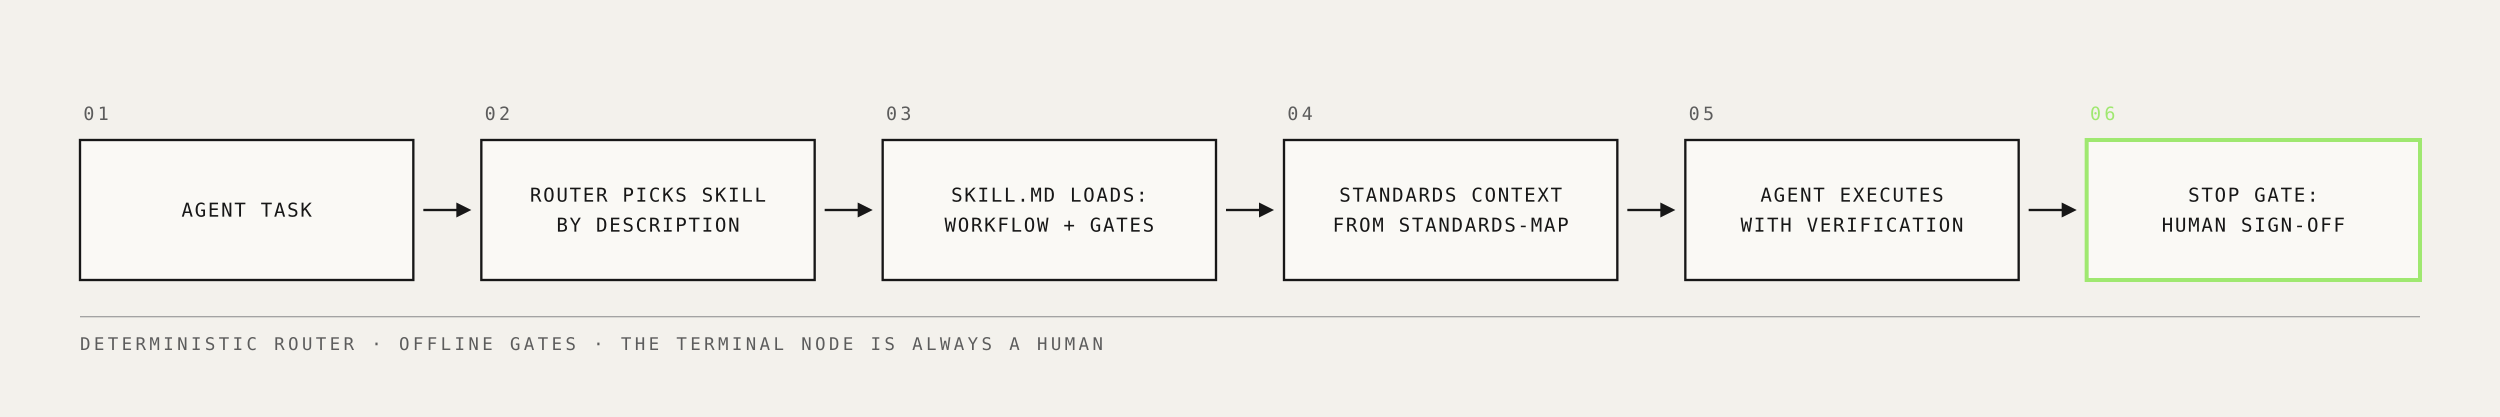
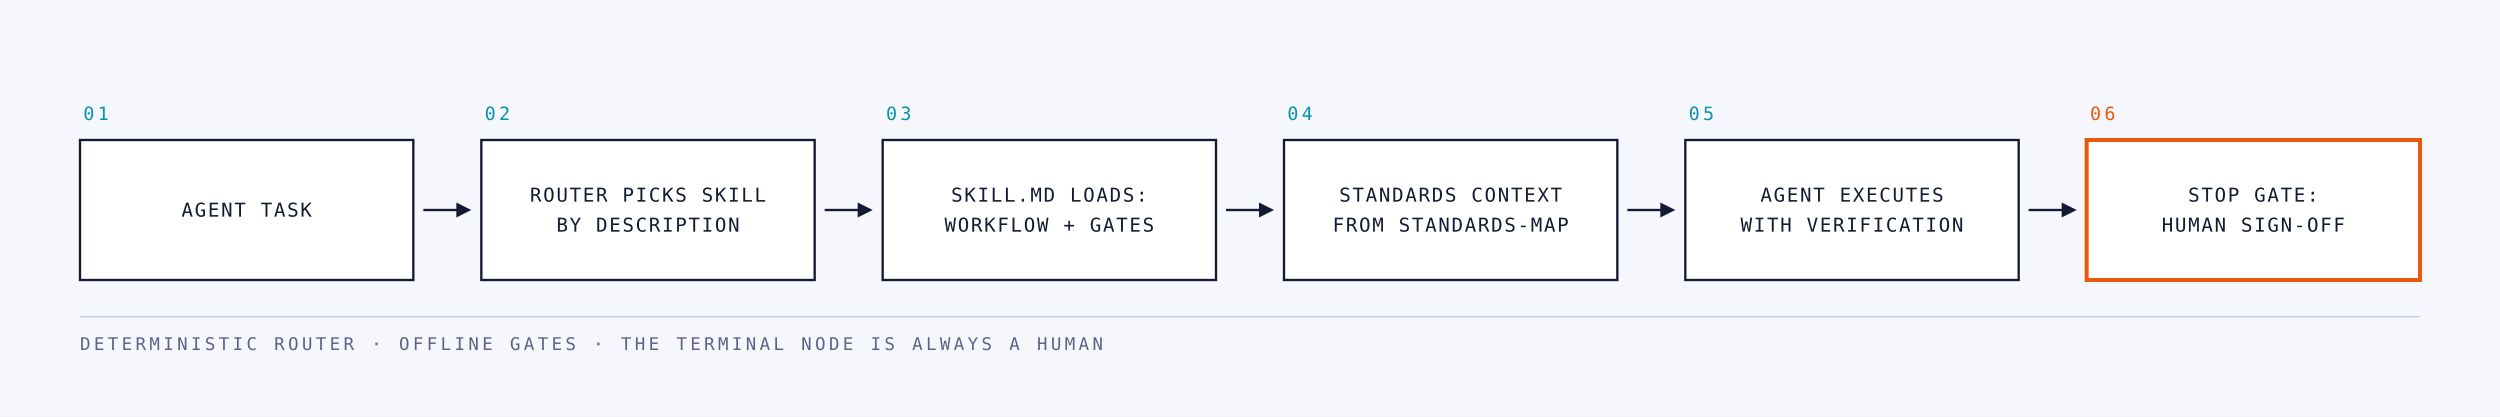
<svg xmlns="http://www.w3.org/2000/svg" width="1500" height="250" viewBox="0 0 1500 250">
  <style>
    .mono { font-family: "JetBrains Mono", "IBM Plex Mono", "Menlo", monospace; }
    .cond { font-family: "Barlow Condensed", "DIN Condensed", "Arial Narrow", sans-serif; font-weight: 700; text-transform: uppercase; }
    .serif { font-family: "Instrument Serif", Georgia, serif; font-style: italic; }
  </style>
-   <rect width="1500" height="250" fill="#f3f1ec" />
-   <rect x="48.0" y="84" width="200" height="84" fill="#faf9f5" stroke="#171717" stroke-width="1.4" />
-   <text class="mono" x="50.0" y="72.0" text-anchor="start" font-size="11" fill="#5c5c5c" letter-spacing="2">01</text>
-   <text class="mono" x="148.0" y="130.0" text-anchor="middle" font-size="11.5" fill="#171717" letter-spacing="1">AGENT TASK</text>
-   <line x1="254.0" y1="126.0" x2="274.8" y2="126.0" stroke="#171717" stroke-width="1.4" />
-   <path d="M 282.8 126.0 l -9 -4.5 v 9 Z" fill="#171717" />
-   <rect x="288.8" y="84" width="200" height="84" fill="#faf9f5" stroke="#171717" stroke-width="1.4" />
-   <text class="mono" x="290.8" y="72.0" text-anchor="start" font-size="11" fill="#5c5c5c" letter-spacing="2">02</text>
-   <text class="mono" x="388.8" y="121.0" text-anchor="middle" font-size="11.5" fill="#171717" letter-spacing="1">ROUTER PICKS SKILL</text>
-   <text class="mono" x="388.8" y="139.0" text-anchor="middle" font-size="11.5" fill="#171717" letter-spacing="1">BY DESCRIPTION</text>
-   <line x1="494.8" y1="126.0" x2="515.6" y2="126.0" stroke="#171717" stroke-width="1.4" />
-   <path d="M 523.6 126.0 l -9 -4.5 v 9 Z" fill="#171717" />
-   <rect x="529.6" y="84" width="200" height="84" fill="#faf9f5" stroke="#171717" stroke-width="1.4" />
-   <text class="mono" x="531.6" y="72.0" text-anchor="start" font-size="11" fill="#5c5c5c" letter-spacing="2">03</text>
-   <text class="mono" x="629.6" y="121.0" text-anchor="middle" font-size="11.5" fill="#171717" letter-spacing="1">SKILL.MD LOADS:</text>
-   <text class="mono" x="629.6" y="139.0" text-anchor="middle" font-size="11.5" fill="#171717" letter-spacing="1">WORKFLOW + GATES</text>
-   <line x1="735.6" y1="126.0" x2="756.4" y2="126.0" stroke="#171717" stroke-width="1.4" />
-   <path d="M 764.4 126.0 l -9 -4.5 v 9 Z" fill="#171717" />
-   <rect x="770.4" y="84" width="200" height="84" fill="#faf9f5" stroke="#171717" stroke-width="1.4" />
-   <text class="mono" x="772.4" y="72.0" text-anchor="start" font-size="11" fill="#5c5c5c" letter-spacing="2">04</text>
-   <text class="mono" x="870.4" y="121.0" text-anchor="middle" font-size="11.5" fill="#171717" letter-spacing="1">STANDARDS CONTEXT</text>
-   <text class="mono" x="870.4" y="139.0" text-anchor="middle" font-size="11.5" fill="#171717" letter-spacing="1">FROM STANDARDS-MAP</text>
-   <line x1="976.4" y1="126.0" x2="997.2" y2="126.0" stroke="#171717" stroke-width="1.4" />
-   <path d="M 1005.2 126.0 l -9 -4.5 v 9 Z" fill="#171717" />
-   <rect x="1011.2" y="84" width="200" height="84" fill="#faf9f5" stroke="#171717" stroke-width="1.4" />
-   <text class="mono" x="1013.2" y="72.0" text-anchor="start" font-size="11" fill="#5c5c5c" letter-spacing="2">05</text>
-   <text class="mono" x="1111.2" y="121.0" text-anchor="middle" font-size="11.5" fill="#171717" letter-spacing="1">AGENT EXECUTES</text>
-   <text class="mono" x="1111.2" y="139.0" text-anchor="middle" font-size="11.5" fill="#171717" letter-spacing="1">WITH VERIFICATION</text>
-   <line x1="1217.2" y1="126.0" x2="1238.0" y2="126.0" stroke="#171717" stroke-width="1.4" />
-   <path d="M 1246.0 126.0 l -9 -4.5 v 9 Z" fill="#171717" />
-   <rect x="1252.0" y="84" width="200" height="84" fill="#faf9f5" stroke="#9fe870" stroke-width="2.4" />
-   <text class="mono" x="1254.0" y="72.0" text-anchor="start" font-size="11" fill="#9fe870" letter-spacing="2">06</text>
-   <text class="mono" x="1352.0" y="121.0" text-anchor="middle" font-size="11.5" fill="#171717" letter-spacing="1">STOP GATE:</text>
-   <text class="mono" x="1352.0" y="139.0" text-anchor="middle" font-size="11.5" fill="#171717" letter-spacing="1">HUMAN SIGN-OFF</text>
-   <text class="mono" x="48.0" y="210.0" text-anchor="start" font-size="10.5" fill="#5c5c5c" letter-spacing="2">DETERMINISTIC ROUTER · OFFLINE GATES · THE TERMINAL NODE IS ALWAYS A HUMAN</text>
-   <line x1="48" y1="190" x2="1452" y2="190" stroke="#a3a3a3" stroke-width="0.8" />
+   <rect width="1500" height="250" fill="#f6f7fc" />
+   <rect x="48.0" y="84" width="200" height="84" fill="#ffffff" stroke="#151a33" stroke-width="1.4" />
+   <text class="mono" x="50.0" y="72.0" text-anchor="start" font-size="11" fill="#0891b2" letter-spacing="2">01</text>
+   <text class="mono" x="148.0" y="130.0" text-anchor="middle" font-size="11.5" fill="#151a33" letter-spacing="1">AGENT TASK</text>
+   <line x1="254.0" y1="126.0" x2="274.8" y2="126.0" stroke="#151a33" stroke-width="1.4" />
+   <path d="M 282.8 126.0 l -9 -4.5 v 9 Z" fill="#151a33" />
+   <rect x="288.8" y="84" width="200" height="84" fill="#ffffff" stroke="#151a33" stroke-width="1.4" />
+   <text class="mono" x="290.8" y="72.0" text-anchor="start" font-size="11" fill="#0891b2" letter-spacing="2">02</text>
+   <text class="mono" x="388.8" y="121.0" text-anchor="middle" font-size="11.5" fill="#151a33" letter-spacing="1">ROUTER PICKS SKILL</text>
+   <text class="mono" x="388.8" y="139.0" text-anchor="middle" font-size="11.5" fill="#151a33" letter-spacing="1">BY DESCRIPTION</text>
+   <line x1="494.8" y1="126.0" x2="515.6" y2="126.0" stroke="#151a33" stroke-width="1.4" />
+   <path d="M 523.6 126.0 l -9 -4.5 v 9 Z" fill="#151a33" />
+   <rect x="529.6" y="84" width="200" height="84" fill="#ffffff" stroke="#151a33" stroke-width="1.4" />
+   <text class="mono" x="531.6" y="72.0" text-anchor="start" font-size="11" fill="#0891b2" letter-spacing="2">03</text>
+   <text class="mono" x="629.6" y="121.0" text-anchor="middle" font-size="11.5" fill="#151a33" letter-spacing="1">SKILL.MD LOADS:</text>
+   <text class="mono" x="629.6" y="139.0" text-anchor="middle" font-size="11.5" fill="#151a33" letter-spacing="1">WORKFLOW + GATES</text>
+   <line x1="735.6" y1="126.0" x2="756.4" y2="126.0" stroke="#151a33" stroke-width="1.4" />
+   <path d="M 764.4 126.0 l -9 -4.5 v 9 Z" fill="#151a33" />
+   <rect x="770.4" y="84" width="200" height="84" fill="#ffffff" stroke="#151a33" stroke-width="1.4" />
+   <text class="mono" x="772.4" y="72.0" text-anchor="start" font-size="11" fill="#0891b2" letter-spacing="2">04</text>
+   <text class="mono" x="870.4" y="121.0" text-anchor="middle" font-size="11.5" fill="#151a33" letter-spacing="1">STANDARDS CONTEXT</text>
+   <text class="mono" x="870.4" y="139.0" text-anchor="middle" font-size="11.5" fill="#151a33" letter-spacing="1">FROM STANDARDS-MAP</text>
+   <line x1="976.4" y1="126.0" x2="997.2" y2="126.0" stroke="#151a33" stroke-width="1.4" />
+   <path d="M 1005.2 126.0 l -9 -4.5 v 9 Z" fill="#151a33" />
+   <rect x="1011.2" y="84" width="200" height="84" fill="#ffffff" stroke="#151a33" stroke-width="1.4" />
+   <text class="mono" x="1013.2" y="72.0" text-anchor="start" font-size="11" fill="#0891b2" letter-spacing="2">05</text>
+   <text class="mono" x="1111.2" y="121.0" text-anchor="middle" font-size="11.5" fill="#151a33" letter-spacing="1">AGENT EXECUTES</text>
+   <text class="mono" x="1111.2" y="139.0" text-anchor="middle" font-size="11.5" fill="#151a33" letter-spacing="1">WITH VERIFICATION</text>
+   <line x1="1217.2" y1="126.0" x2="1238.0" y2="126.0" stroke="#151a33" stroke-width="1.4" />
+   <path d="M 1246.0 126.0 l -9 -4.5 v 9 Z" fill="#151a33" />
+   <rect x="1252.0" y="84" width="200" height="84" fill="#ffffff" stroke="#ea580c" stroke-width="2.4" />
+   <text class="mono" x="1254.0" y="72.0" text-anchor="start" font-size="11" fill="#ea580c" letter-spacing="2">06</text>
+   <text class="mono" x="1352.0" y="121.0" text-anchor="middle" font-size="11.5" fill="#151a33" letter-spacing="1">STOP GATE:</text>
+   <text class="mono" x="1352.0" y="139.0" text-anchor="middle" font-size="11.5" fill="#151a33" letter-spacing="1">HUMAN SIGN-OFF</text>
+   <text class="mono" x="48.0" y="210.0" text-anchor="start" font-size="10.5" fill="#5a6289" letter-spacing="2">DETERMINISTIC ROUTER · OFFLINE GATES · THE TERMINAL NODE IS ALWAYS A HUMAN</text>
+   <line x1="48" y1="190" x2="1452" y2="190" stroke="#c6cce4" stroke-width="0.8" />
</svg>
